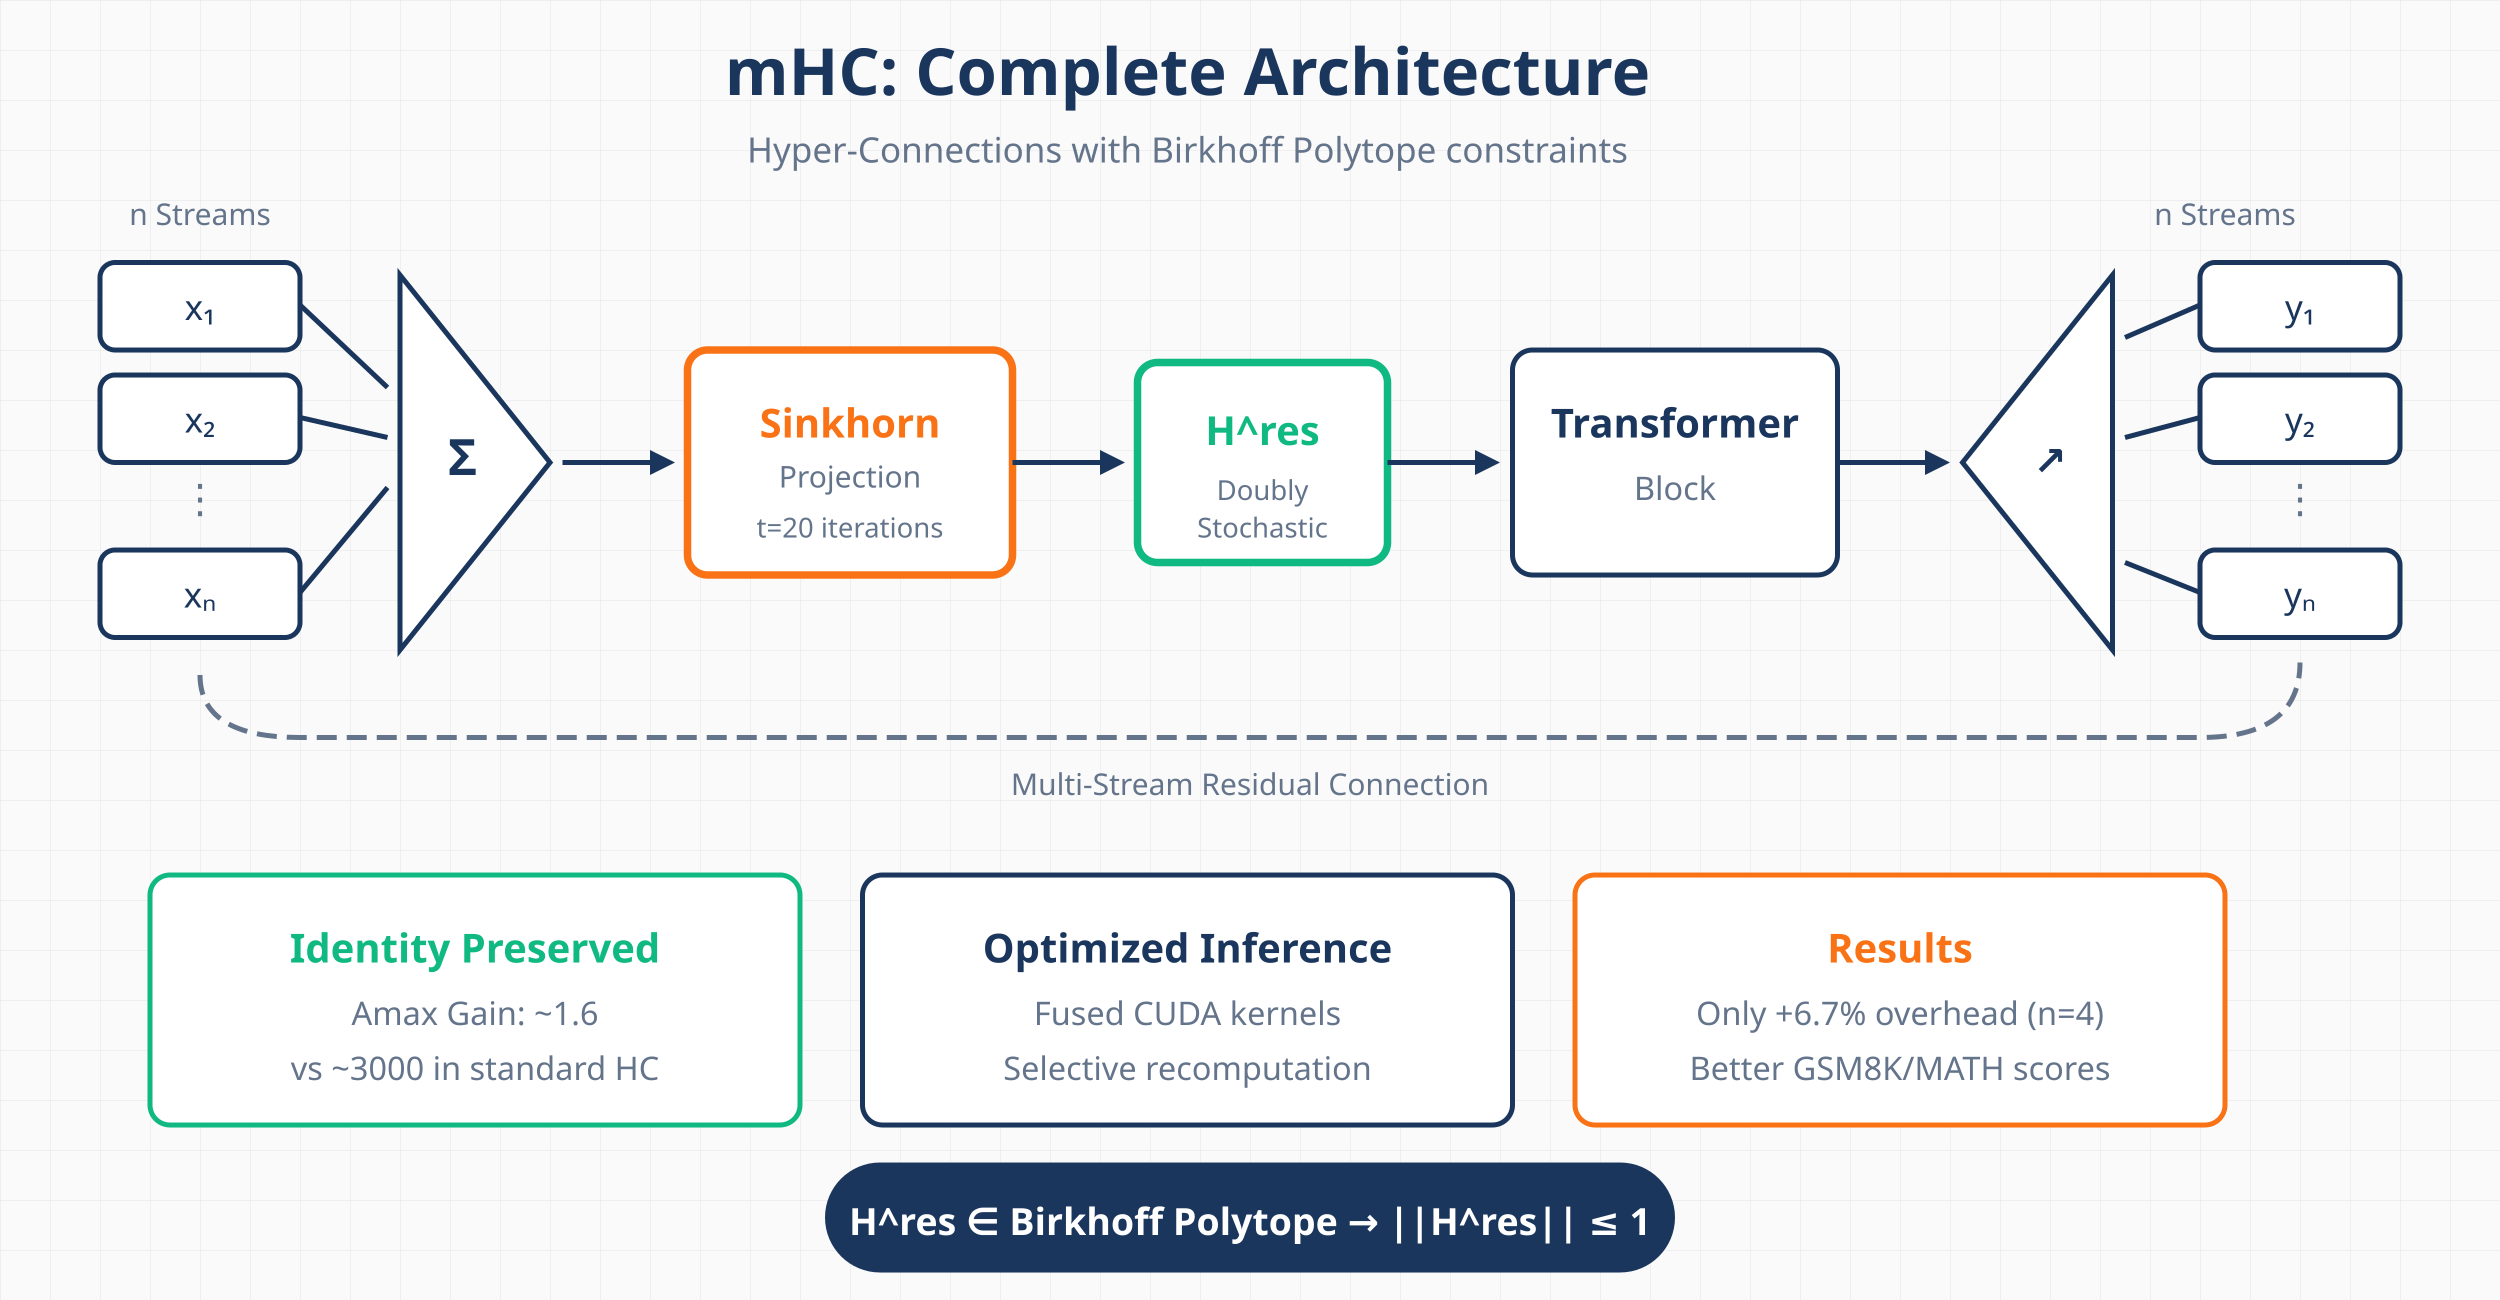
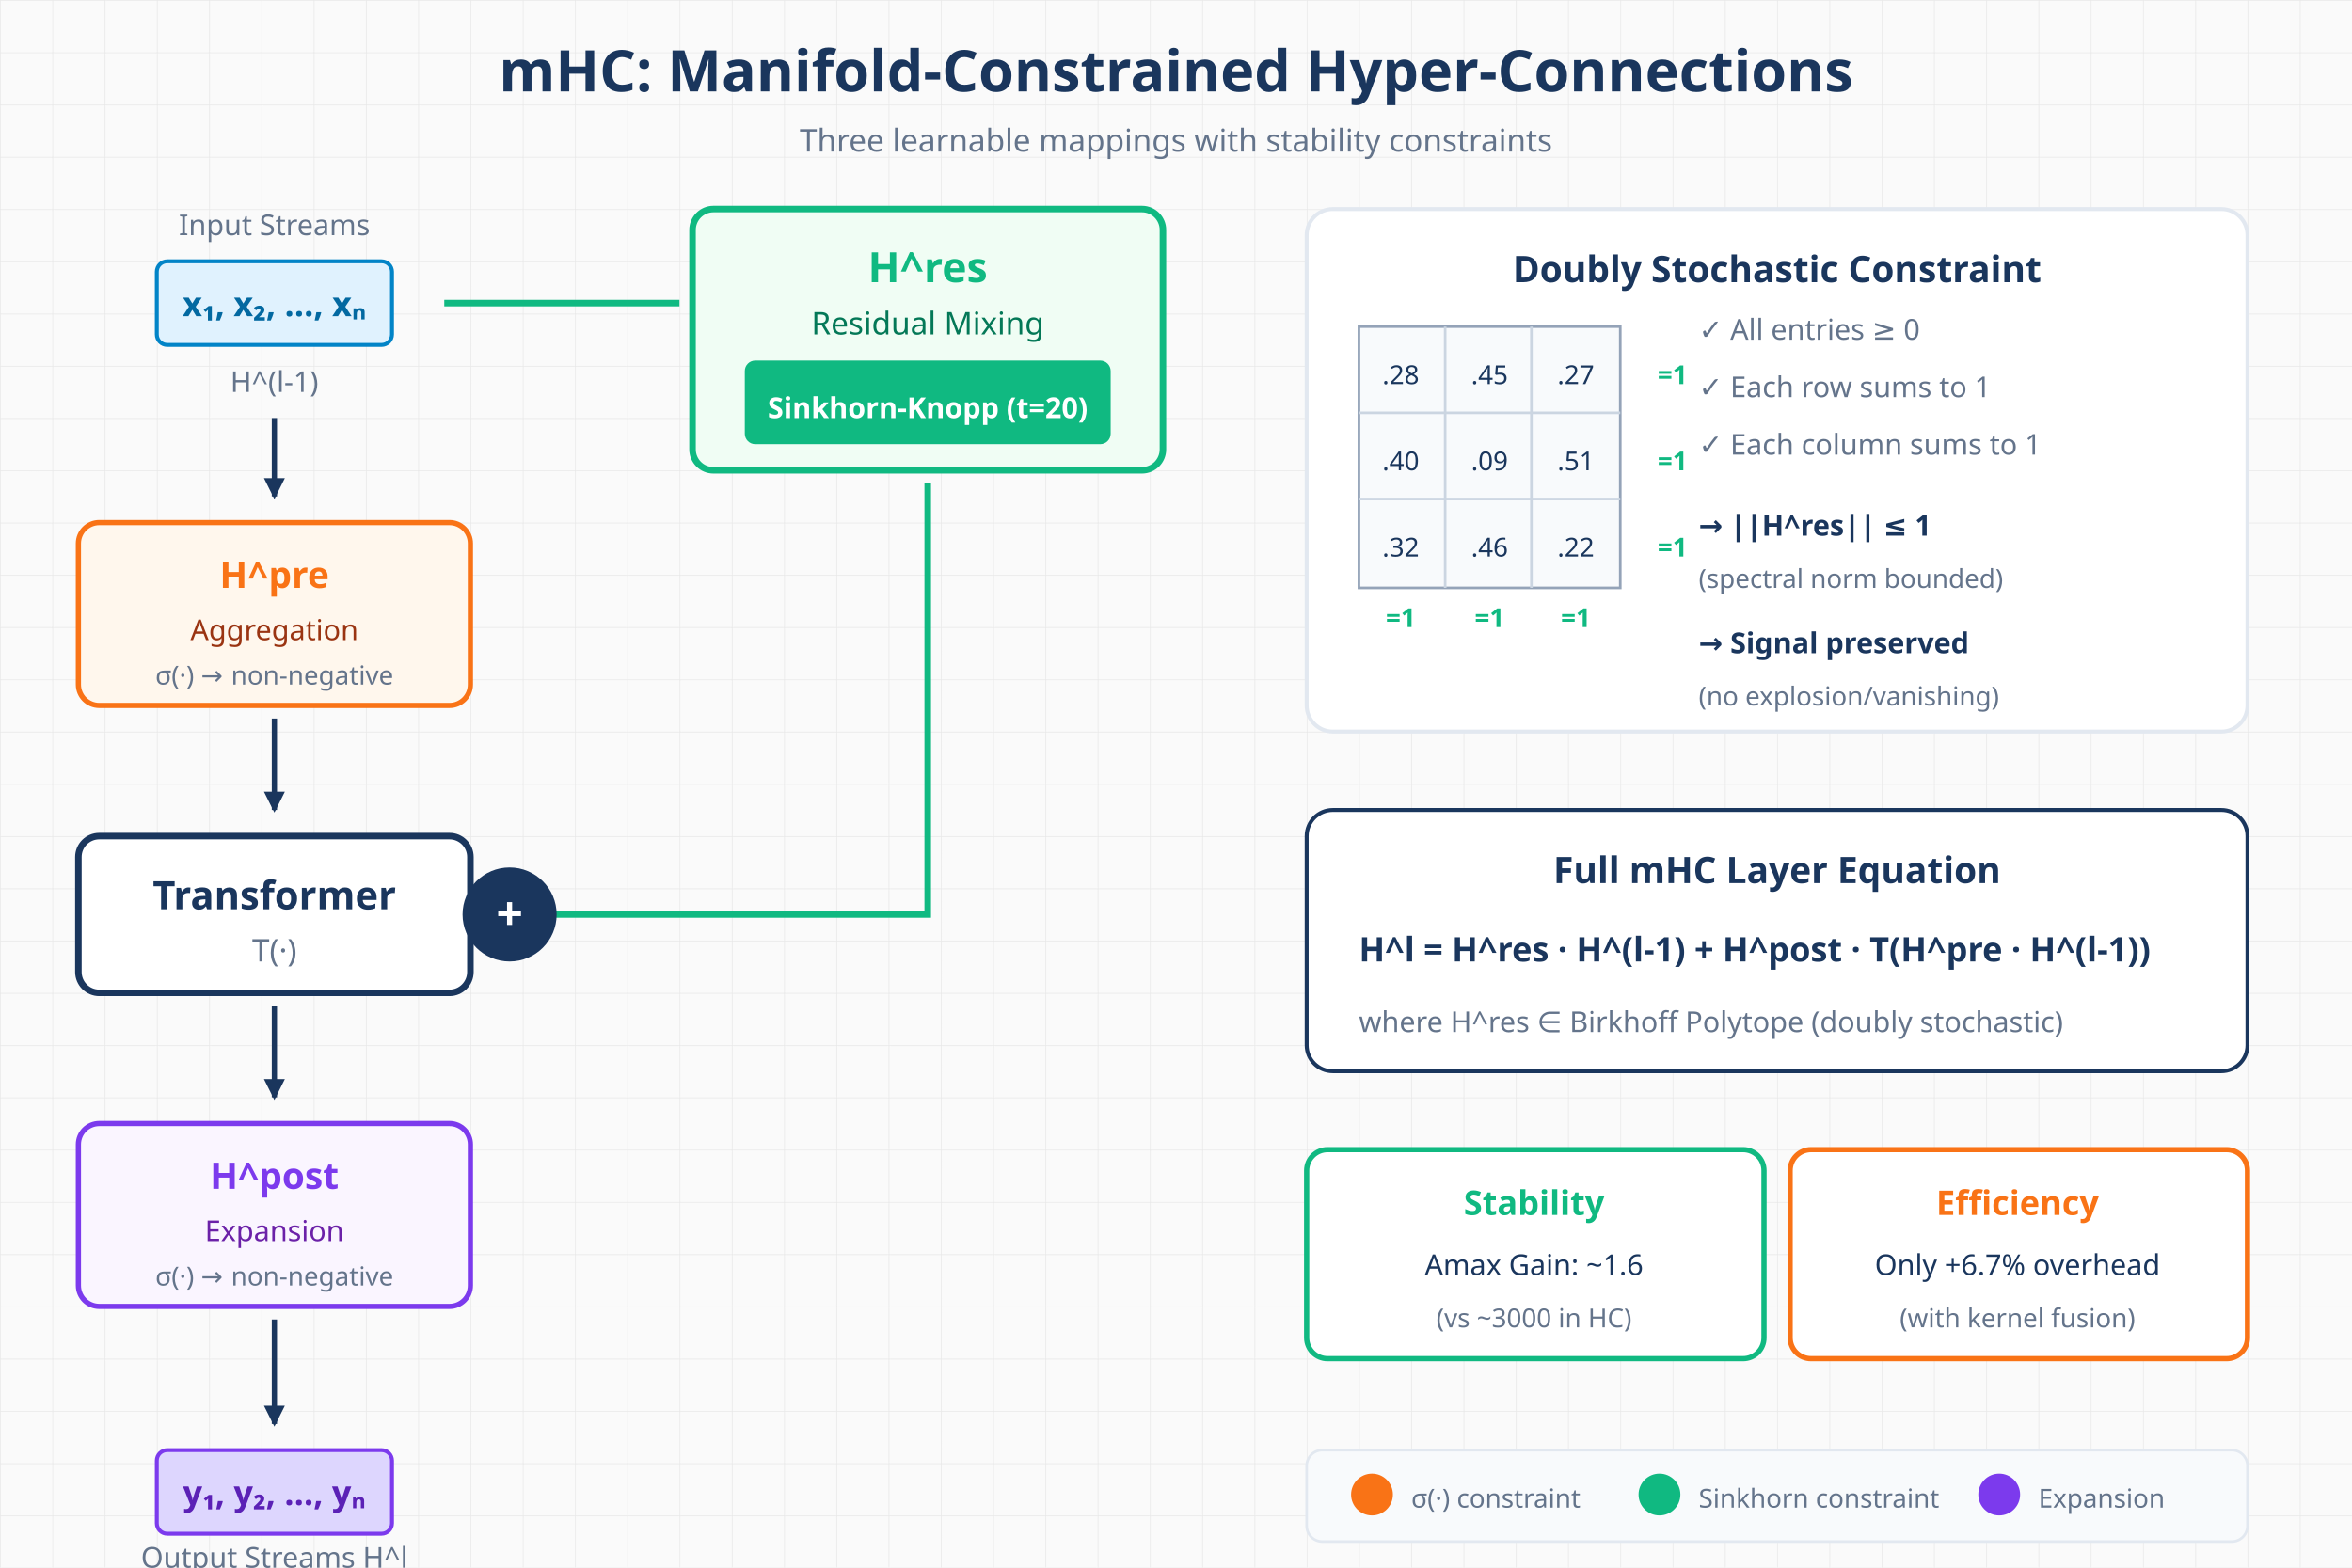
- <svg xmlns="http://www.w3.org/2000/svg" viewBox="0 0 1000 520">
+ <svg xmlns="http://www.w3.org/2000/svg" viewBox="0 0 900 600">
  <defs>
    <pattern id="grid" width="20" height="20" patternUnits="userSpaceOnUse">
      <path d="M 20 0 L 0 0 0 20" fill="none" stroke="#e8e8e8" stroke-width="0.5" />
    </pattern>
+     <marker id="arrowDark" markerWidth="8" markerHeight="8" refX="7" refY="4" orient="auto" markerUnits="userSpaceOnUse">
+       <path d="M 0 0 L 8 4 L 0 8 z" fill="#1a365d" />
+     </marker>
+     <marker id="arrowPurple" markerWidth="8" markerHeight="8" refX="7" refY="4" orient="auto" markerUnits="userSpaceOnUse">
+       <path d="M 0 0 L 8 4 L 0 8 z" fill="#7c3aed" />
+     </marker>
  </defs>
-   <rect width="1000" height="520" fill="#fafafa" />
-   <rect width="1000" height="520" fill="url(#grid)" />
-   <text x="475" y="38" text-anchor="middle" fill="#1a365d" font-family="system-ui" font-size="26" font-weight="700">mHC: Complete Architecture</text>
-   <text x="475" y="65" text-anchor="middle" fill="#64748b" font-family="system-ui" font-size="14">Hyper-Connections with Birkhoff Polytope constraints</text>
-   <g transform="translate(40, 90)">
-     <text x="40" y="0" text-anchor="middle" fill="#64748b" font-family="system-ui" font-size="12" font-weight="500">n Streams</text>
-     <rect x="0" y="15" width="80" height="35" rx="6" fill="white" stroke="#1a365d" stroke-width="2" />
-     <text x="40" y="38" text-anchor="middle" fill="#1a365d" font-family="system-ui" font-size="14" font-weight="500">x₁</text>
-     <rect x="0" y="60" width="80" height="35" rx="6" fill="white" stroke="#1a365d" stroke-width="2" />
-     <text x="40" y="83" text-anchor="middle" fill="#1a365d" font-family="system-ui" font-size="14" font-weight="500">x₂</text>
-     <text x="40" y="115" text-anchor="middle" fill="#64748b" font-family="system-ui" font-size="16">⋮</text>
-     <rect x="0" y="130" width="80" height="35" rx="6" fill="white" stroke="#1a365d" stroke-width="2" />
-     <text x="40" y="153" text-anchor="middle" fill="#1a365d" font-family="system-ui" font-size="14" font-weight="500">xₙ</text>
+   <rect width="900" height="600" fill="#fafafa" />
+   <rect width="900" height="600" fill="url(#grid)" />
+   <text x="450" y="35" text-anchor="middle" fill="#1a365d" font-family="system-ui" font-size="22" font-weight="700">mHC: Manifold-Constrained Hyper-Connections</text>
+   <text x="450" y="58" text-anchor="middle" fill="#64748b" font-family="system-ui" font-size="12">Three learnable mappings with stability constraints</text>
+   <g transform="translate(60, 100)">
+     <text x="45" y="-10" text-anchor="middle" fill="#64748b" font-family="system-ui" font-size="11">Input Streams</text>
+     <rect x="0" y="0" width="90" height="32" rx="4" fill="#e0f2fe" stroke="#0284c7" stroke-width="1.5" />
+     <text x="45" y="21" text-anchor="middle" fill="#0369a1" font-family="system-ui" font-size="13" font-weight="600">x₁, x₂, ..., xₙ</text>
+     <text x="45" y="50" text-anchor="middle" fill="#64748b" font-family="system-ui" font-size="11">H^(l-1)</text>
  </g>
-   <line x1="120" y1="122" x2="155" y2="155" stroke="#1a365d" stroke-width="2" />
-   <line x1="120" y1="167" x2="155" y2="175" stroke="#1a365d" stroke-width="2" />
-   <line x1="120" y1="237" x2="155" y2="195" stroke="#1a365d" stroke-width="2" />
-   <polygon points="160,110 160,260 220,185" fill="white" stroke="#1a365d" stroke-width="2" />
-   <text x="185" y="190" text-anchor="middle" fill="#1a365d" font-family="system-ui" font-size="20" font-weight="600">Σ</text>
-   <line x1="225" y1="185" x2="265" y2="185" stroke="#1a365d" stroke-width="2" />
-   <polygon points="270,185 260,180 260,190" fill="#1a365d" />
-   <rect x="275" y="140" width="130" height="90" rx="8" fill="white" stroke="#f97316" stroke-width="3" />
-   <text x="340" y="175" text-anchor="middle" fill="#f97316" font-family="system-ui" font-size="16" font-weight="700">Sinkhorn</text>
-   <text x="340" y="195" text-anchor="middle" fill="#64748b" font-family="system-ui" font-size="12">Projection</text>
-   <text x="340" y="215" text-anchor="middle" fill="#64748b" font-family="system-ui" font-size="11">t=20 iterations</text>
-   <line x1="405" y1="185" x2="445" y2="185" stroke="#1a365d" stroke-width="2" />
-   <polygon points="450,185 440,180 440,190" fill="#1a365d" />
-   <rect x="455" y="145" width="100" height="80" rx="8" fill="white" stroke="#10b981" stroke-width="3" />
-   <text x="505" y="178" text-anchor="middle" fill="#10b981" font-family="system-ui" font-size="16" font-weight="700">H^res</text>
-   <text x="505" y="200" text-anchor="middle" fill="#64748b" font-family="system-ui" font-size="11">Doubly</text>
-   <text x="505" y="215" text-anchor="middle" fill="#64748b" font-family="system-ui" font-size="11">Stochastic</text>
-   <line x1="555" y1="185" x2="595" y2="185" stroke="#1a365d" stroke-width="2" />
-   <polygon points="600,185 590,180 590,190" fill="#1a365d" />
-   <rect x="605" y="140" width="130" height="90" rx="8" fill="white" stroke="#1a365d" stroke-width="2" />
-   <text x="670" y="175" text-anchor="middle" fill="#1a365d" font-family="system-ui" font-size="16" font-weight="600">Transformer</text>
-   <text x="670" y="200" text-anchor="middle" fill="#64748b" font-family="system-ui" font-size="13">Block</text>
-   <line x1="735" y1="185" x2="775" y2="185" stroke="#1a365d" stroke-width="2" />
-   <polygon points="780,185 770,180 770,190" fill="#1a365d" />
-   <polygon points="785,185 845,110 845,260" fill="white" stroke="#1a365d" stroke-width="2" />
-   <text x="820" y="190" text-anchor="middle" fill="#1a365d" font-family="system-ui" font-size="16" font-weight="600">↗</text>
-   <line x1="850" y1="135" x2="880" y2="122" stroke="#1a365d" stroke-width="2" />
-   <line x1="850" y1="175" x2="880" y2="167" stroke="#1a365d" stroke-width="2" />
-   <line x1="850" y1="225" x2="880" y2="237" stroke="#1a365d" stroke-width="2" />
-   <g transform="translate(830, 90)">
-     <text x="60" y="0" text-anchor="middle" fill="#64748b" font-family="system-ui" font-size="12" font-weight="500">n Streams</text>
-     <rect x="50" y="15" width="80" height="35" rx="6" fill="white" stroke="#1a365d" stroke-width="2" />
-     <text x="90" y="38" text-anchor="middle" fill="#1a365d" font-family="system-ui" font-size="14" font-weight="500">y₁</text>
-     <rect x="50" y="60" width="80" height="35" rx="6" fill="white" stroke="#1a365d" stroke-width="2" />
-     <text x="90" y="83" text-anchor="middle" fill="#1a365d" font-family="system-ui" font-size="14" font-weight="500">y₂</text>
-     <text x="90" y="115" text-anchor="middle" fill="#64748b" font-family="system-ui" font-size="16">⋮</text>
-     <rect x="50" y="130" width="80" height="35" rx="6" fill="white" stroke="#1a365d" stroke-width="2" />
-     <text x="90" y="153" text-anchor="middle" fill="#1a365d" font-family="system-ui" font-size="14" font-weight="500">yₙ</text>
+   <line x1="105" y1="160" x2="105" y2="190" stroke="#1a365d" stroke-width="2" marker-end="url(#arrowDark)" />
+   <g transform="translate(30, 200)">
+     <rect x="0" y="0" width="150" height="70" rx="8" fill="#fff7ed" stroke="#f97316" stroke-width="2" />
+     <text x="75" y="25" text-anchor="middle" fill="#f97316" font-family="system-ui" font-size="14" font-weight="700">H^pre</text>
+     <text x="75" y="45" text-anchor="middle" fill="#9a3412" font-family="system-ui" font-size="11">Aggregation</text>
+     <text x="75" y="62" text-anchor="middle" fill="#64748b" font-family="system-ui" font-size="10">σ(·) → non-negative</text>
  </g>
-   <path d="M 80 270 Q 80 295 120 295 L 880 295 Q 920 295 920 265" fill="none" stroke="#64748b" stroke-width="2" stroke-dasharray="8,4" />
-   <text x="500" y="318" text-anchor="middle" fill="#64748b" font-family="system-ui" font-size="12" font-weight="500">Multi-Stream Residual Connection</text>
-   <rect x="60" y="350" width="260" height="100" rx="8" fill="white" stroke="#10b981" stroke-width="2" />
-   <text x="190" y="385" text-anchor="middle" fill="#10b981" font-family="system-ui" font-size="16" font-weight="700">Identity Preserved</text>
-   <text x="190" y="410" text-anchor="middle" fill="#64748b" font-family="system-ui" font-size="13">Amax Gain: ~1.6</text>
-   <text x="190" y="432" text-anchor="middle" fill="#64748b" font-family="system-ui" font-size="13">vs ~3000 in standard HC</text>
-   <rect x="345" y="350" width="260" height="100" rx="8" fill="white" stroke="#1a365d" stroke-width="2" />
-   <text x="475" y="385" text-anchor="middle" fill="#1a365d" font-family="system-ui" font-size="16" font-weight="700">Optimized Inference</text>
-   <text x="475" y="410" text-anchor="middle" fill="#64748b" font-family="system-ui" font-size="13">Fused CUDA kernels</text>
-   <text x="475" y="432" text-anchor="middle" fill="#64748b" font-family="system-ui" font-size="13">Selective recomputation</text>
-   <rect x="630" y="350" width="260" height="100" rx="8" fill="white" stroke="#f97316" stroke-width="2" />
-   <text x="760" y="385" text-anchor="middle" fill="#f97316" font-family="system-ui" font-size="16" font-weight="700">Results</text>
-   <text x="760" y="410" text-anchor="middle" fill="#64748b" font-family="system-ui" font-size="13">Only +6.7% overhead (n=4)</text>
-   <text x="760" y="432" text-anchor="middle" fill="#64748b" font-family="system-ui" font-size="13">Better GSM8K/MATH scores</text>
-   <rect x="330" y="465" width="340" height="44" rx="22" fill="#1a365d" />
-   <text x="500" y="494" text-anchor="middle" fill="white" font-family="system-ui" font-size="15" font-weight="600">H^res ∈ Birkhoff Polytope → ||H^res|| ≤ 1</text>
+   <line x1="105" y1="275" x2="105" y2="310" stroke="#1a365d" stroke-width="2" marker-end="url(#arrowDark)" />
+   <g transform="translate(30, 320)">
+     <rect x="0" y="0" width="150" height="60" rx="8" fill="white" stroke="#1a365d" stroke-width="2.5" />
+     <text x="75" y="28" text-anchor="middle" fill="#1a365d" font-family="system-ui" font-size="15" font-weight="700">Transformer</text>
+     <text x="75" y="48" text-anchor="middle" fill="#64748b" font-family="system-ui" font-size="12">T(·)</text>
+   </g>
+   <line x1="105" y1="385" x2="105" y2="420" stroke="#1a365d" stroke-width="2" marker-end="url(#arrowDark)" />
+   <g transform="translate(30, 430)">
+     <rect x="0" y="0" width="150" height="70" rx="8" fill="#faf5ff" stroke="#7c3aed" stroke-width="2" />
+     <text x="75" y="25" text-anchor="middle" fill="#7c3aed" font-family="system-ui" font-size="14" font-weight="700">H^post</text>
+     <text x="75" y="45" text-anchor="middle" fill="#6b21a8" font-family="system-ui" font-size="11">Expansion</text>
+     <text x="75" y="62" text-anchor="middle" fill="#64748b" font-family="system-ui" font-size="10">σ(·) → non-negative</text>
+   </g>
+   <path d="M 170 116 L 260 116" stroke="#10b981" stroke-width="2.5" fill="none" />
+   <g transform="translate(265, 80)">
+     <rect x="0" y="0" width="180" height="100" rx="8" fill="#f0fdf4" stroke="#10b981" stroke-width="2.5" />
+     <text x="90" y="28" text-anchor="middle" fill="#10b981" font-family="system-ui" font-size="16" font-weight="700">H^res</text>
+     <text x="90" y="48" text-anchor="middle" fill="#047857" font-family="system-ui" font-size="12">Residual Mixing</text>
+     <rect x="20" y="58" width="140" height="32" rx="4" fill="#10b981" />
+     <text x="90" y="80" text-anchor="middle" fill="white" font-family="system-ui" font-size="11" font-weight="600">Sinkhorn-Knopp (t=20)</text>
+   </g>
+   <path d="M 355 185 L 355 350 L 200 350" stroke="#10b981" stroke-width="2.5" fill="none" marker-end="url(#arrowDark)" />
+   <g transform="translate(195, 335)">
+     <circle cx="0" cy="15" r="18" fill="#1a365d" />
+     <text x="0" y="21" text-anchor="middle" fill="white" font-family="system-ui" font-size="18" font-weight="700">+</text>
+   </g>
+   <g transform="translate(500, 80)">
+     <rect x="0" y="0" width="360" height="200" rx="10" fill="white" stroke="#e2e8f0" stroke-width="1.5" />
+     <text x="180" y="28" text-anchor="middle" fill="#1a365d" font-family="system-ui" font-size="14" font-weight="700">Doubly Stochastic Constraint</text>
+     <g transform="translate(20, 45)">
+       <rect x="0" y="0" width="100" height="100" fill="#f8fafc" stroke="#94a3b8" stroke-width="1" />
+       <line x1="33" y1="0" x2="33" y2="100" stroke="#cbd5e1" stroke-width="1" />
+       <line x1="66" y1="0" x2="66" y2="100" stroke="#cbd5e1" stroke-width="1" />
+       <line x1="0" y1="33" x2="100" y2="33" stroke="#cbd5e1" stroke-width="1" />
+       <line x1="0" y1="66" x2="100" y2="66" stroke="#cbd5e1" stroke-width="1" />
+       <text x="16" y="22" text-anchor="middle" fill="#1a365d" font-family="system-ui" font-size="10">.28</text>
+       <text x="50" y="22" text-anchor="middle" fill="#1a365d" font-family="system-ui" font-size="10">.45</text>
+       <text x="83" y="22" text-anchor="middle" fill="#1a365d" font-family="system-ui" font-size="10">.27</text>
+       <text x="16" y="55" text-anchor="middle" fill="#1a365d" font-family="system-ui" font-size="10">.40</text>
+       <text x="50" y="55" text-anchor="middle" fill="#1a365d" font-family="system-ui" font-size="10">.09</text>
+       <text x="83" y="55" text-anchor="middle" fill="#1a365d" font-family="system-ui" font-size="10">.51</text>
+       <text x="16" y="88" text-anchor="middle" fill="#1a365d" font-family="system-ui" font-size="10">.32</text>
+       <text x="50" y="88" text-anchor="middle" fill="#1a365d" font-family="system-ui" font-size="10">.46</text>
+       <text x="83" y="88" text-anchor="middle" fill="#1a365d" font-family="system-ui" font-size="10">.22</text>
+       <text x="120" y="22" text-anchor="middle" fill="#10b981" font-family="system-ui" font-size="10" font-weight="600">=1</text>
+       <text x="120" y="55" text-anchor="middle" fill="#10b981" font-family="system-ui" font-size="10" font-weight="600">=1</text>
+       <text x="120" y="88" text-anchor="middle" fill="#10b981" font-family="system-ui" font-size="10" font-weight="600">=1</text>
+       <text x="16" y="115" text-anchor="middle" fill="#10b981" font-family="system-ui" font-size="10" font-weight="600">=1</text>
+       <text x="50" y="115" text-anchor="middle" fill="#10b981" font-family="system-ui" font-size="10" font-weight="600">=1</text>
+       <text x="83" y="115" text-anchor="middle" fill="#10b981" font-family="system-ui" font-size="10" font-weight="600">=1</text>
+     </g>
+     <g transform="translate(150, 50)">
+       <text x="0" y="0" fill="#64748b" font-family="system-ui" font-size="11">✓ All entries ≥ 0</text>
+       <text x="0" y="22" fill="#64748b" font-family="system-ui" font-size="11">✓ Each row sums to 1</text>
+       <text x="0" y="44" fill="#64748b" font-family="system-ui" font-size="11">✓ Each column sums to 1</text>
+       <text x="0" y="75" fill="#1a365d" font-family="system-ui" font-size="11" font-weight="600">→ ||H^res|| ≤ 1</text>
+       <text x="0" y="95" fill="#64748b" font-family="system-ui" font-size="10">(spectral norm bounded)</text>
+       <text x="0" y="120" fill="#1a365d" font-family="system-ui" font-size="11" font-weight="600">→ Signal preserved</text>
+       <text x="0" y="140" fill="#64748b" font-family="system-ui" font-size="10">(no explosion/vanishing)</text>
+     </g>
+   </g>
+   <line x1="105" y1="505" x2="105" y2="545" stroke="#1a365d" stroke-width="2" marker-end="url(#arrowDark)" />
+   <g transform="translate(60, 555)">
+     <rect x="0" y="0" width="90" height="32" rx="4" fill="#ddd6fe" stroke="#7c3aed" stroke-width="1.5" />
+     <text x="45" y="21" text-anchor="middle" fill="#5b21b6" font-family="system-ui" font-size="13" font-weight="600">y₁, y₂, ..., yₙ</text>
+   </g>
+   <text x="105" y="600" text-anchor="middle" fill="#64748b" font-family="system-ui" font-size="11">Output Streams H^l</text>
+   <g transform="translate(500, 310)">
+     <rect x="0" y="0" width="360" height="100" rx="10" fill="white" stroke="#1a365d" stroke-width="1.5" />
+     <text x="180" y="28" text-anchor="middle" fill="#1a365d" font-family="system-ui" font-size="14" font-weight="700">Full mHC Layer Equation</text>
+     <text x="20" y="58" fill="#1a365d" font-family="system-ui" font-size="13" font-weight="600">H^l = H^res · H^(l-1) + H^post · T(H^pre · H^(l-1))</text>
+     <text x="20" y="85" fill="#64748b" font-family="system-ui" font-size="11">where H^res ∈ Birkhoff Polytope (doubly stochastic)</text>
+   </g>
+   <g transform="translate(500, 440)">
+     <rect x="0" y="0" width="175" height="80" rx="8" fill="white" stroke="#10b981" stroke-width="2" />
+     <text x="87" y="25" text-anchor="middle" fill="#10b981" font-family="system-ui" font-size="13" font-weight="700">Stability</text>
+     <text x="87" y="48" text-anchor="middle" fill="#1a365d" font-family="system-ui" font-size="11">Amax Gain: ~1.6</text>
+     <text x="87" y="68" text-anchor="middle" fill="#64748b" font-family="system-ui" font-size="10">(vs ~3000 in HC)</text>
+   </g>
+   <g transform="translate(685, 440)">
+     <rect x="0" y="0" width="175" height="80" rx="8" fill="white" stroke="#f97316" stroke-width="2" />
+     <text x="87" y="25" text-anchor="middle" fill="#f97316" font-family="system-ui" font-size="13" font-weight="700">Efficiency</text>
+     <text x="87" y="48" text-anchor="middle" fill="#1a365d" font-family="system-ui" font-size="11">Only +6.7% overhead</text>
+     <text x="87" y="68" text-anchor="middle" fill="#64748b" font-family="system-ui" font-size="10">(with kernel fusion)</text>
+   </g>
+   <g transform="translate(500, 555)">
+     <rect x="0" y="0" width="360" height="35" rx="6" fill="#f8fafc" stroke="#e2e8f0" stroke-width="1" />
+     <circle cx="25" cy="17" r="8" fill="#f97316" />
+     <text x="40" y="22" fill="#64748b" font-family="system-ui" font-size="10">σ(·) constraint</text>
+     <circle cx="135" cy="17" r="8" fill="#10b981" />
+     <text x="150" y="22" fill="#64748b" font-family="system-ui" font-size="10">Sinkhorn constraint</text>
+     <circle cx="265" cy="17" r="8" fill="#7c3aed" />
+     <text x="280" y="22" fill="#64748b" font-family="system-ui" font-size="10">Expansion</text>
+   </g>
</svg>
